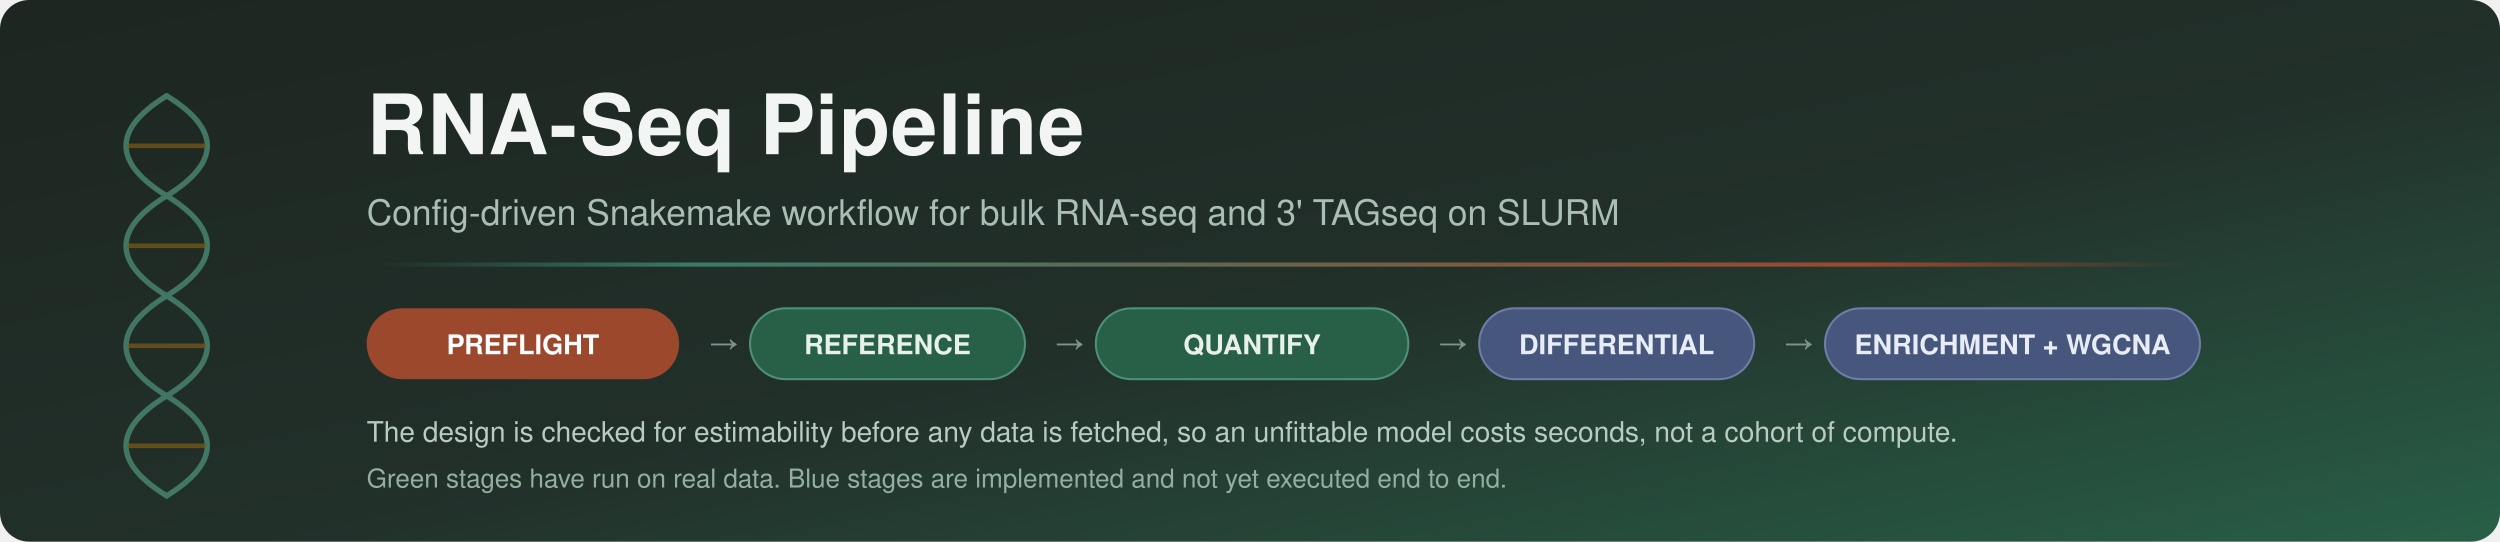
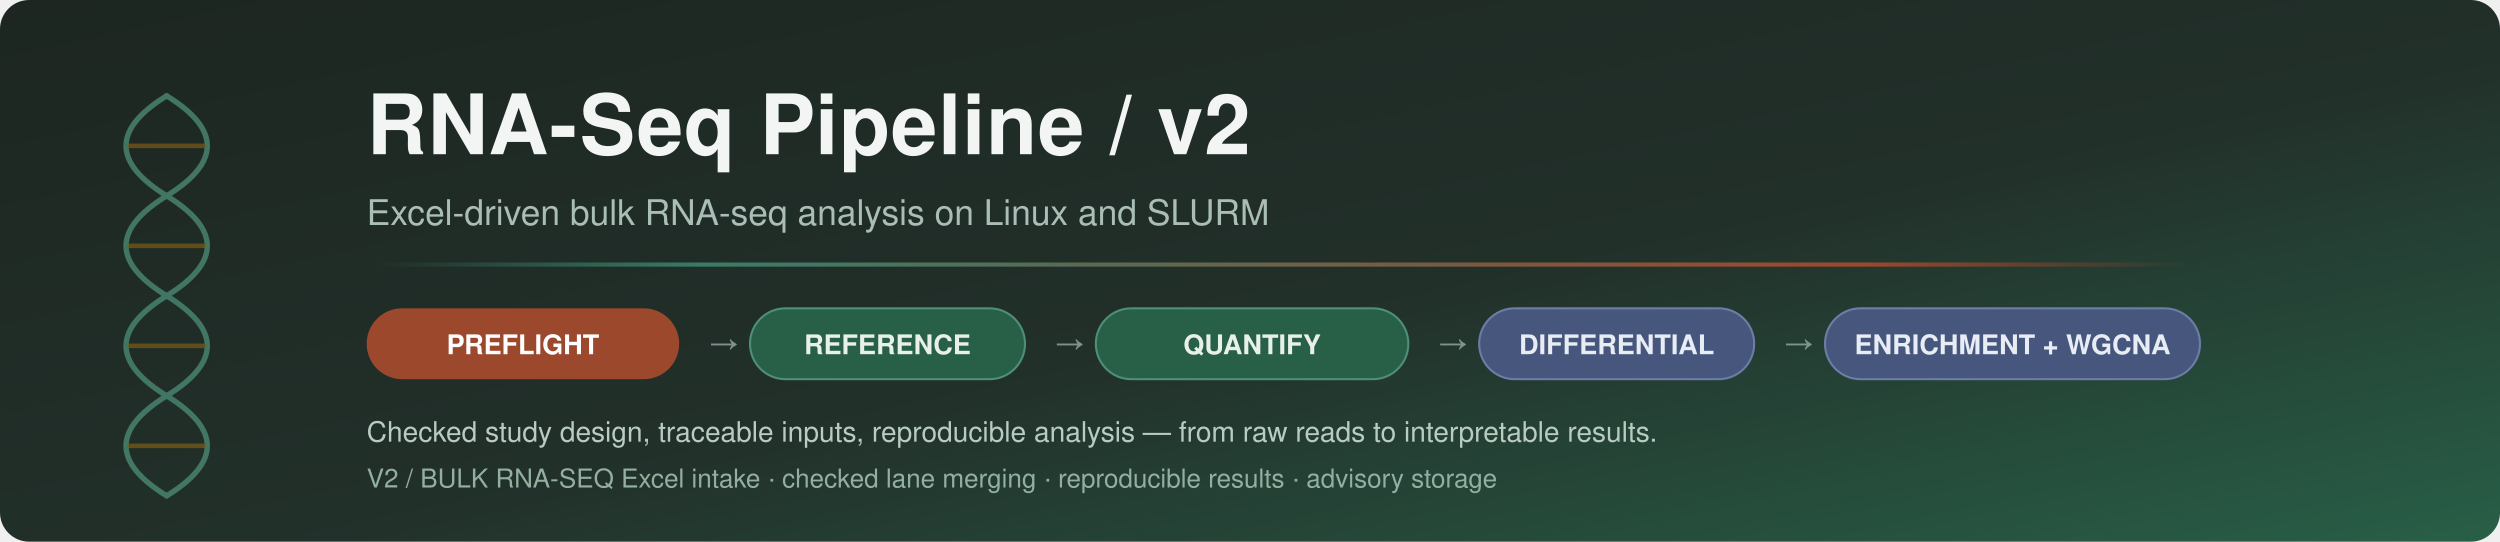
<svg xmlns="http://www.w3.org/2000/svg" viewBox="0 0 1200 260" width="1200" height="260" role="img" aria-label="RNA-Seq pipeline: reads to reference-validated evidence, with a preflight gate before any compute">
  <defs>
    <linearGradient id="bg" x1="0" y1="0" x2="1" y2="1">
      <stop offset="0%" stop-color="#1D2621" />
      <stop offset="55%" stop-color="#22302A" />
      <stop offset="100%" stop-color="#285F47" />
    </linearGradient>
    <linearGradient id="rule" x1="0" y1="0" x2="1" y2="0">
      <stop offset="0%" stop-color="#397C68" stop-opacity="0" />
      <stop offset="18%" stop-color="#397C68" />
      <stop offset="82%" stop-color="#9C482D" />
      <stop offset="100%" stop-color="#9C482D" stop-opacity="0" />
    </linearGradient>
  </defs>
  <rect width="1200" height="260" rx="14" fill="url(#bg)" />
  <g stroke="#4E8F78" stroke-width="2.6" fill="none" opacity="0.75" stroke-linecap="round">
    <path d="M80 46 C106 62 106 78 80 94 C54 110 54 126 80 142 C106 158 106 174 80 190 C54 206 54 222 80 238" />
    <path d="M80 46 C54 62 54 78 80 94 C106 110 106 126 80 142 C54 158 54 174 80 190 C106 206 106 222 80 238" />
  </g>
  <g stroke="#7A5B16" stroke-width="2.2" opacity="0.7" stroke-linecap="round">
    <line x1="62" y1="70" x2="98" y2="70" />
    <line x1="62" y1="118" x2="98" y2="118" />
    <line x1="62" y1="166" x2="98" y2="166" />
    <line x1="62" y1="214" x2="98" y2="214" />
  </g>
  <text x="176" y="74" font-family="Helvetica Neue, Helvetica, Arial, sans-serif" font-size="40" font-weight="700" fill="#F2F5F3" letter-spacing="0.4">
-     RNA-Seq Pipeline
+     RNA-Seq Pipeline / v2
  </text>
  <text x="176" y="108" font-family="Helvetica Neue, Helvetica, Arial, sans-serif" font-size="17" fill="#A9BEB4">
-     Config-driven Snakemake workflow for bulk RNA-seq and 3' TAGseq on SLURM
+     Excel-driven bulk RNA-seq analysis on Linux and SLURM
  </text>
  <rect x="176" y="126" width="880" height="2" fill="url(#rule)" />
  <g font-family="Helvetica Neue, Helvetica, Arial, sans-serif" font-size="13" font-weight="600">
    <g>
      <rect x="176" y="148" width="150" height="34" rx="17" fill="#9C482D" />
      <text x="251" y="170" fill="#FFFFFF" text-anchor="middle">PREFLIGHT</text>
    </g>
    <text x="340" y="170" fill="#7E9389" font-size="15">→</text>
    <g>
      <rect x="360" y="148" width="132" height="34" rx="17" fill="#285F47" stroke="#4E8F78" stroke-width="1" />
      <text x="426" y="170" fill="#E8F0EC" text-anchor="middle">REFERENCE</text>
    </g>
    <text x="506" y="170" fill="#7E9389" font-size="15">→</text>
    <g>
      <rect x="526" y="148" width="150" height="34" rx="17" fill="#285F47" stroke="#4E8F78" stroke-width="1" />
      <text x="601" y="170" fill="#E8F0EC" text-anchor="middle">QUANTIFY</text>
    </g>
    <text x="690" y="170" fill="#7E9389" font-size="15">→</text>
    <g>
      <rect x="710" y="148" width="132" height="34" rx="17" fill="#46567D" stroke="#6C7DA6" stroke-width="1" />
      <text x="776" y="170" fill="#E8ECF4" text-anchor="middle">DIFFERENTIAL</text>
    </g>
    <text x="856" y="170" fill="#7E9389" font-size="15">→</text>
    <g>
      <rect x="876" y="148" width="180" height="34" rx="17" fill="#46567D" stroke="#6C7DA6" stroke-width="1" />
      <text x="966" y="170" fill="#E8ECF4" text-anchor="middle">ENRICHMENT + WGCNA</text>
    </g>
  </g>
  <text x="176" y="212" font-family="Helvetica Neue, Helvetica, Arial, sans-serif" font-size="13.5" fill="#B9CCC2">
-     The design is checked for estimability before any data is fetched, so an unfittable model costs seconds, not a cohort of compute.
+     Checked study design, traceable inputs, reproducible analysis — from raw reads to interpretable results.
  </text>
  <text x="176" y="234" font-family="Helvetica Neue, Helvetica, Arial, sans-serif" font-size="12.5" fill="#93AFA1">
-     Green stages have run on real data. Blue stages are implemented and not yet executed end to end.
+     V2 / BULK RNA-SEQ     Excel intake · checked lane merging · reproducible results · advisory storage
  </text>
</svg>
